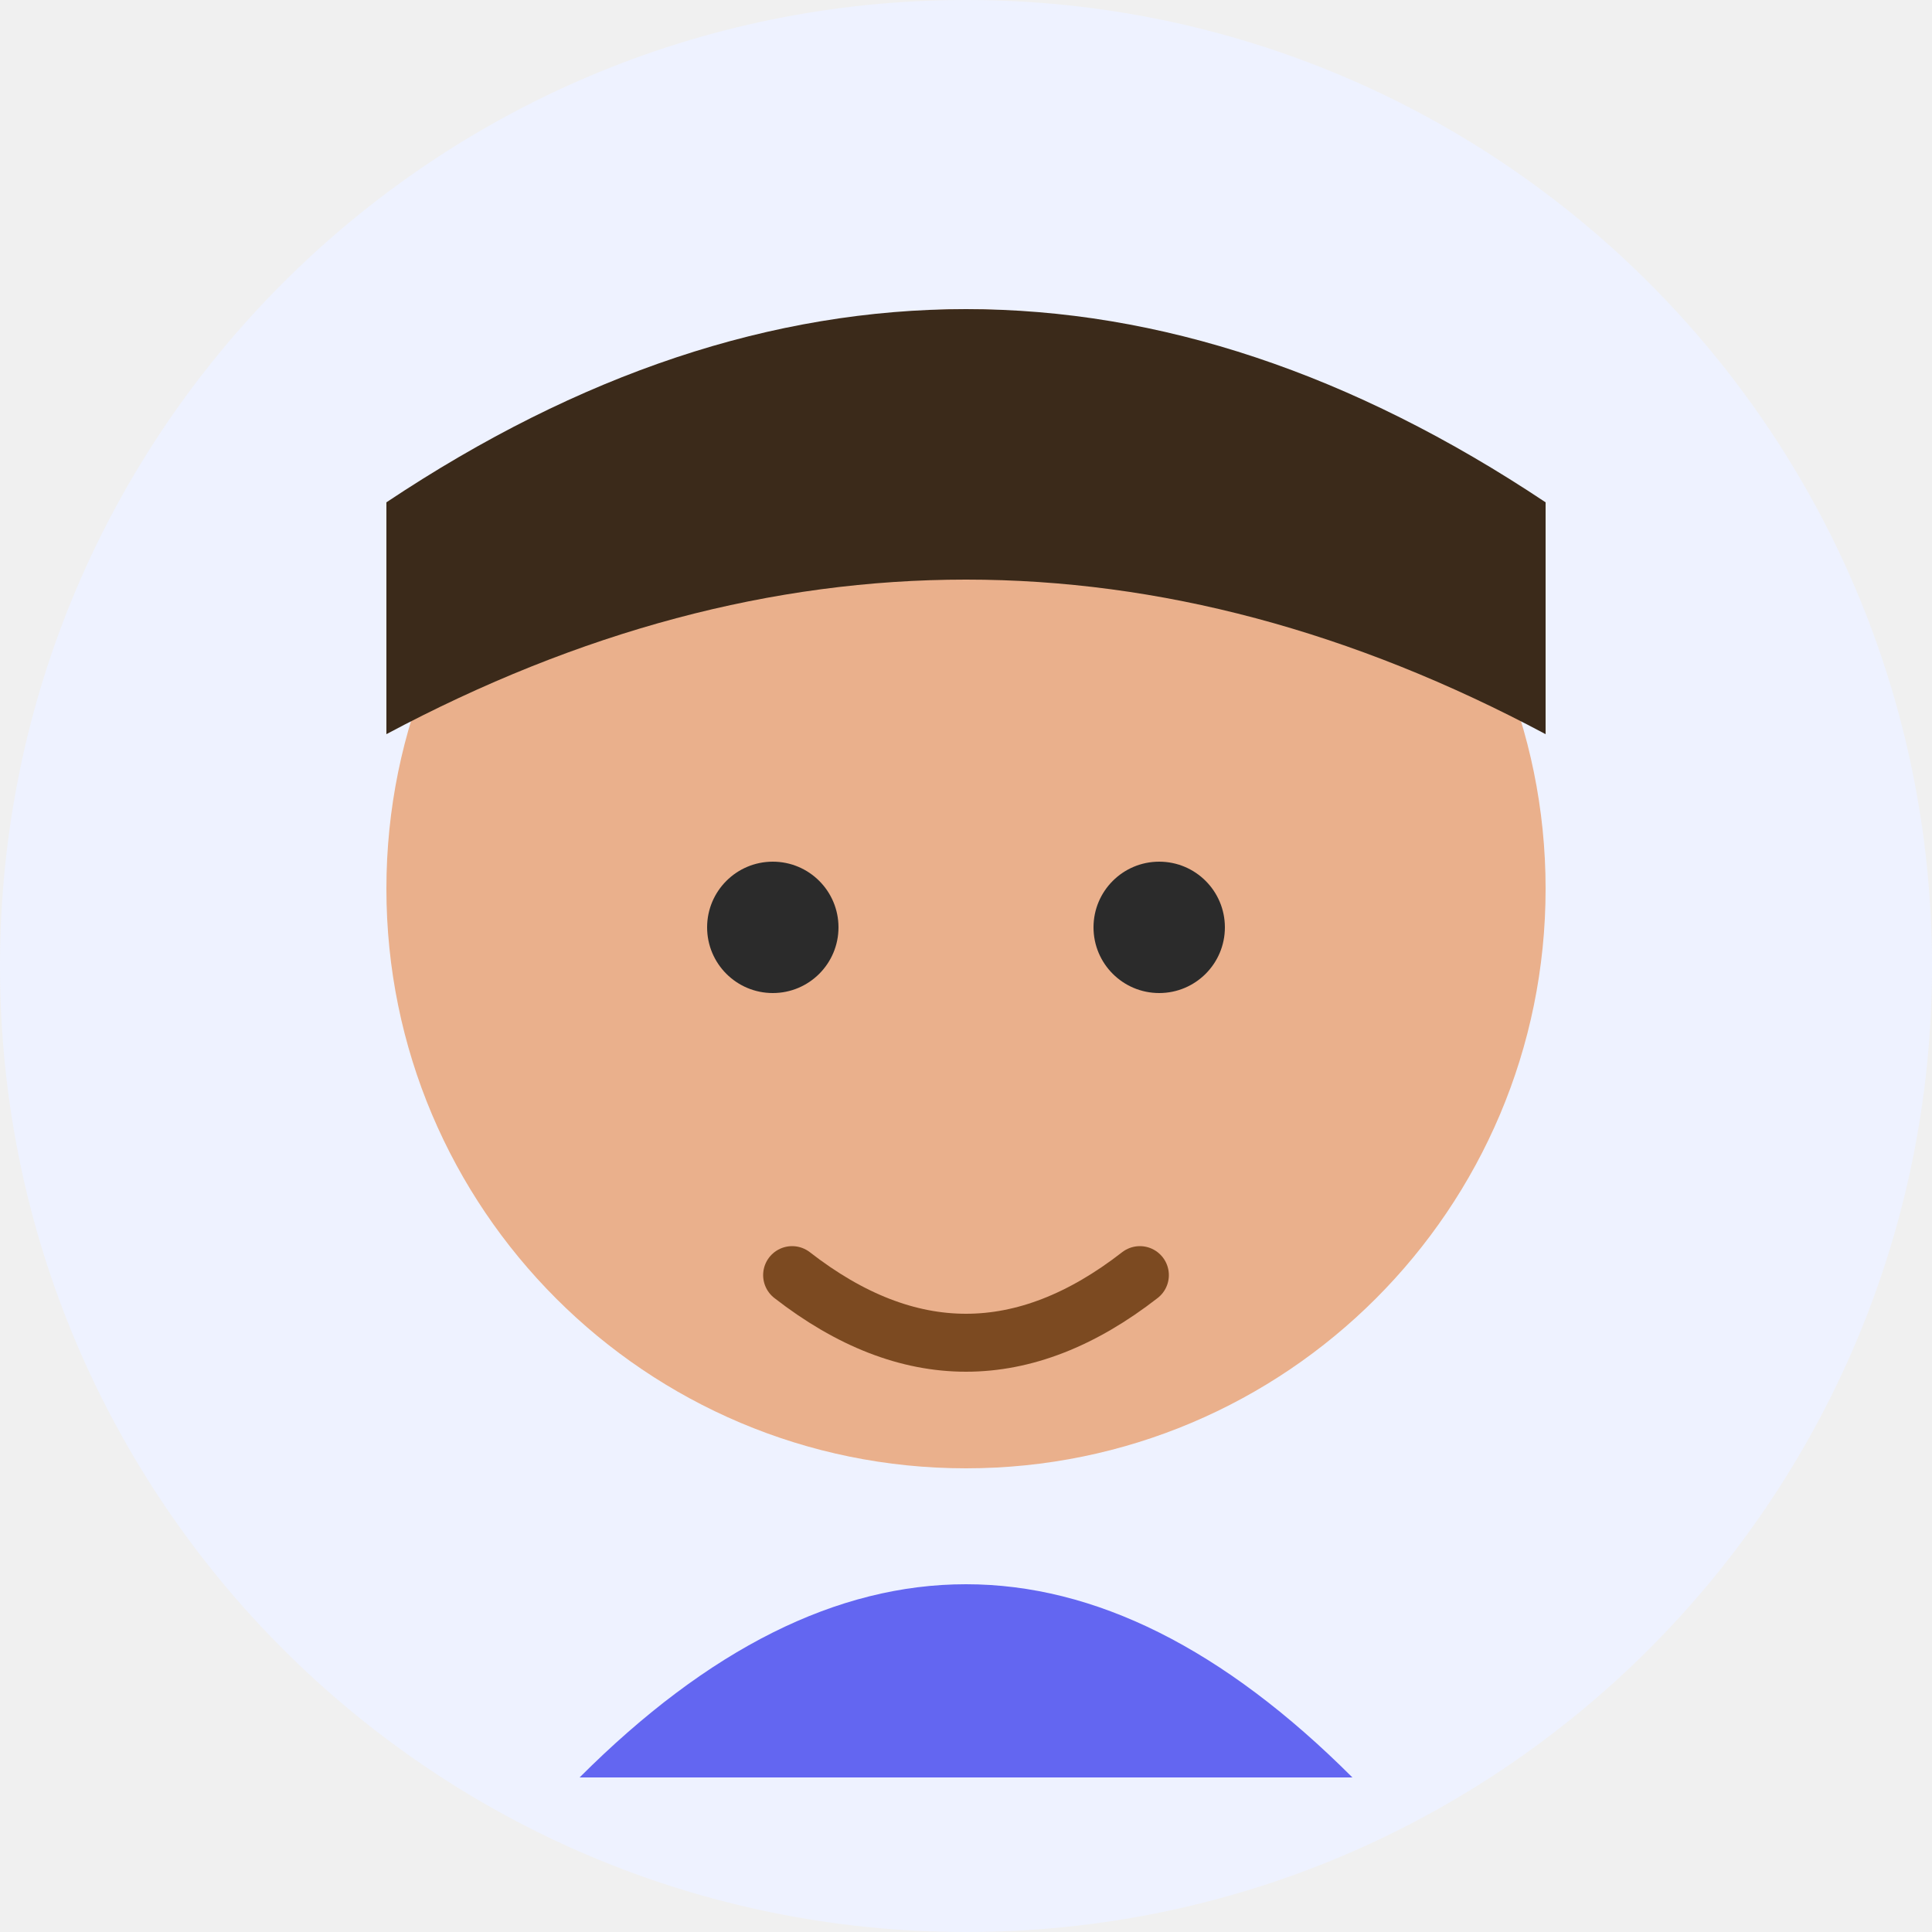
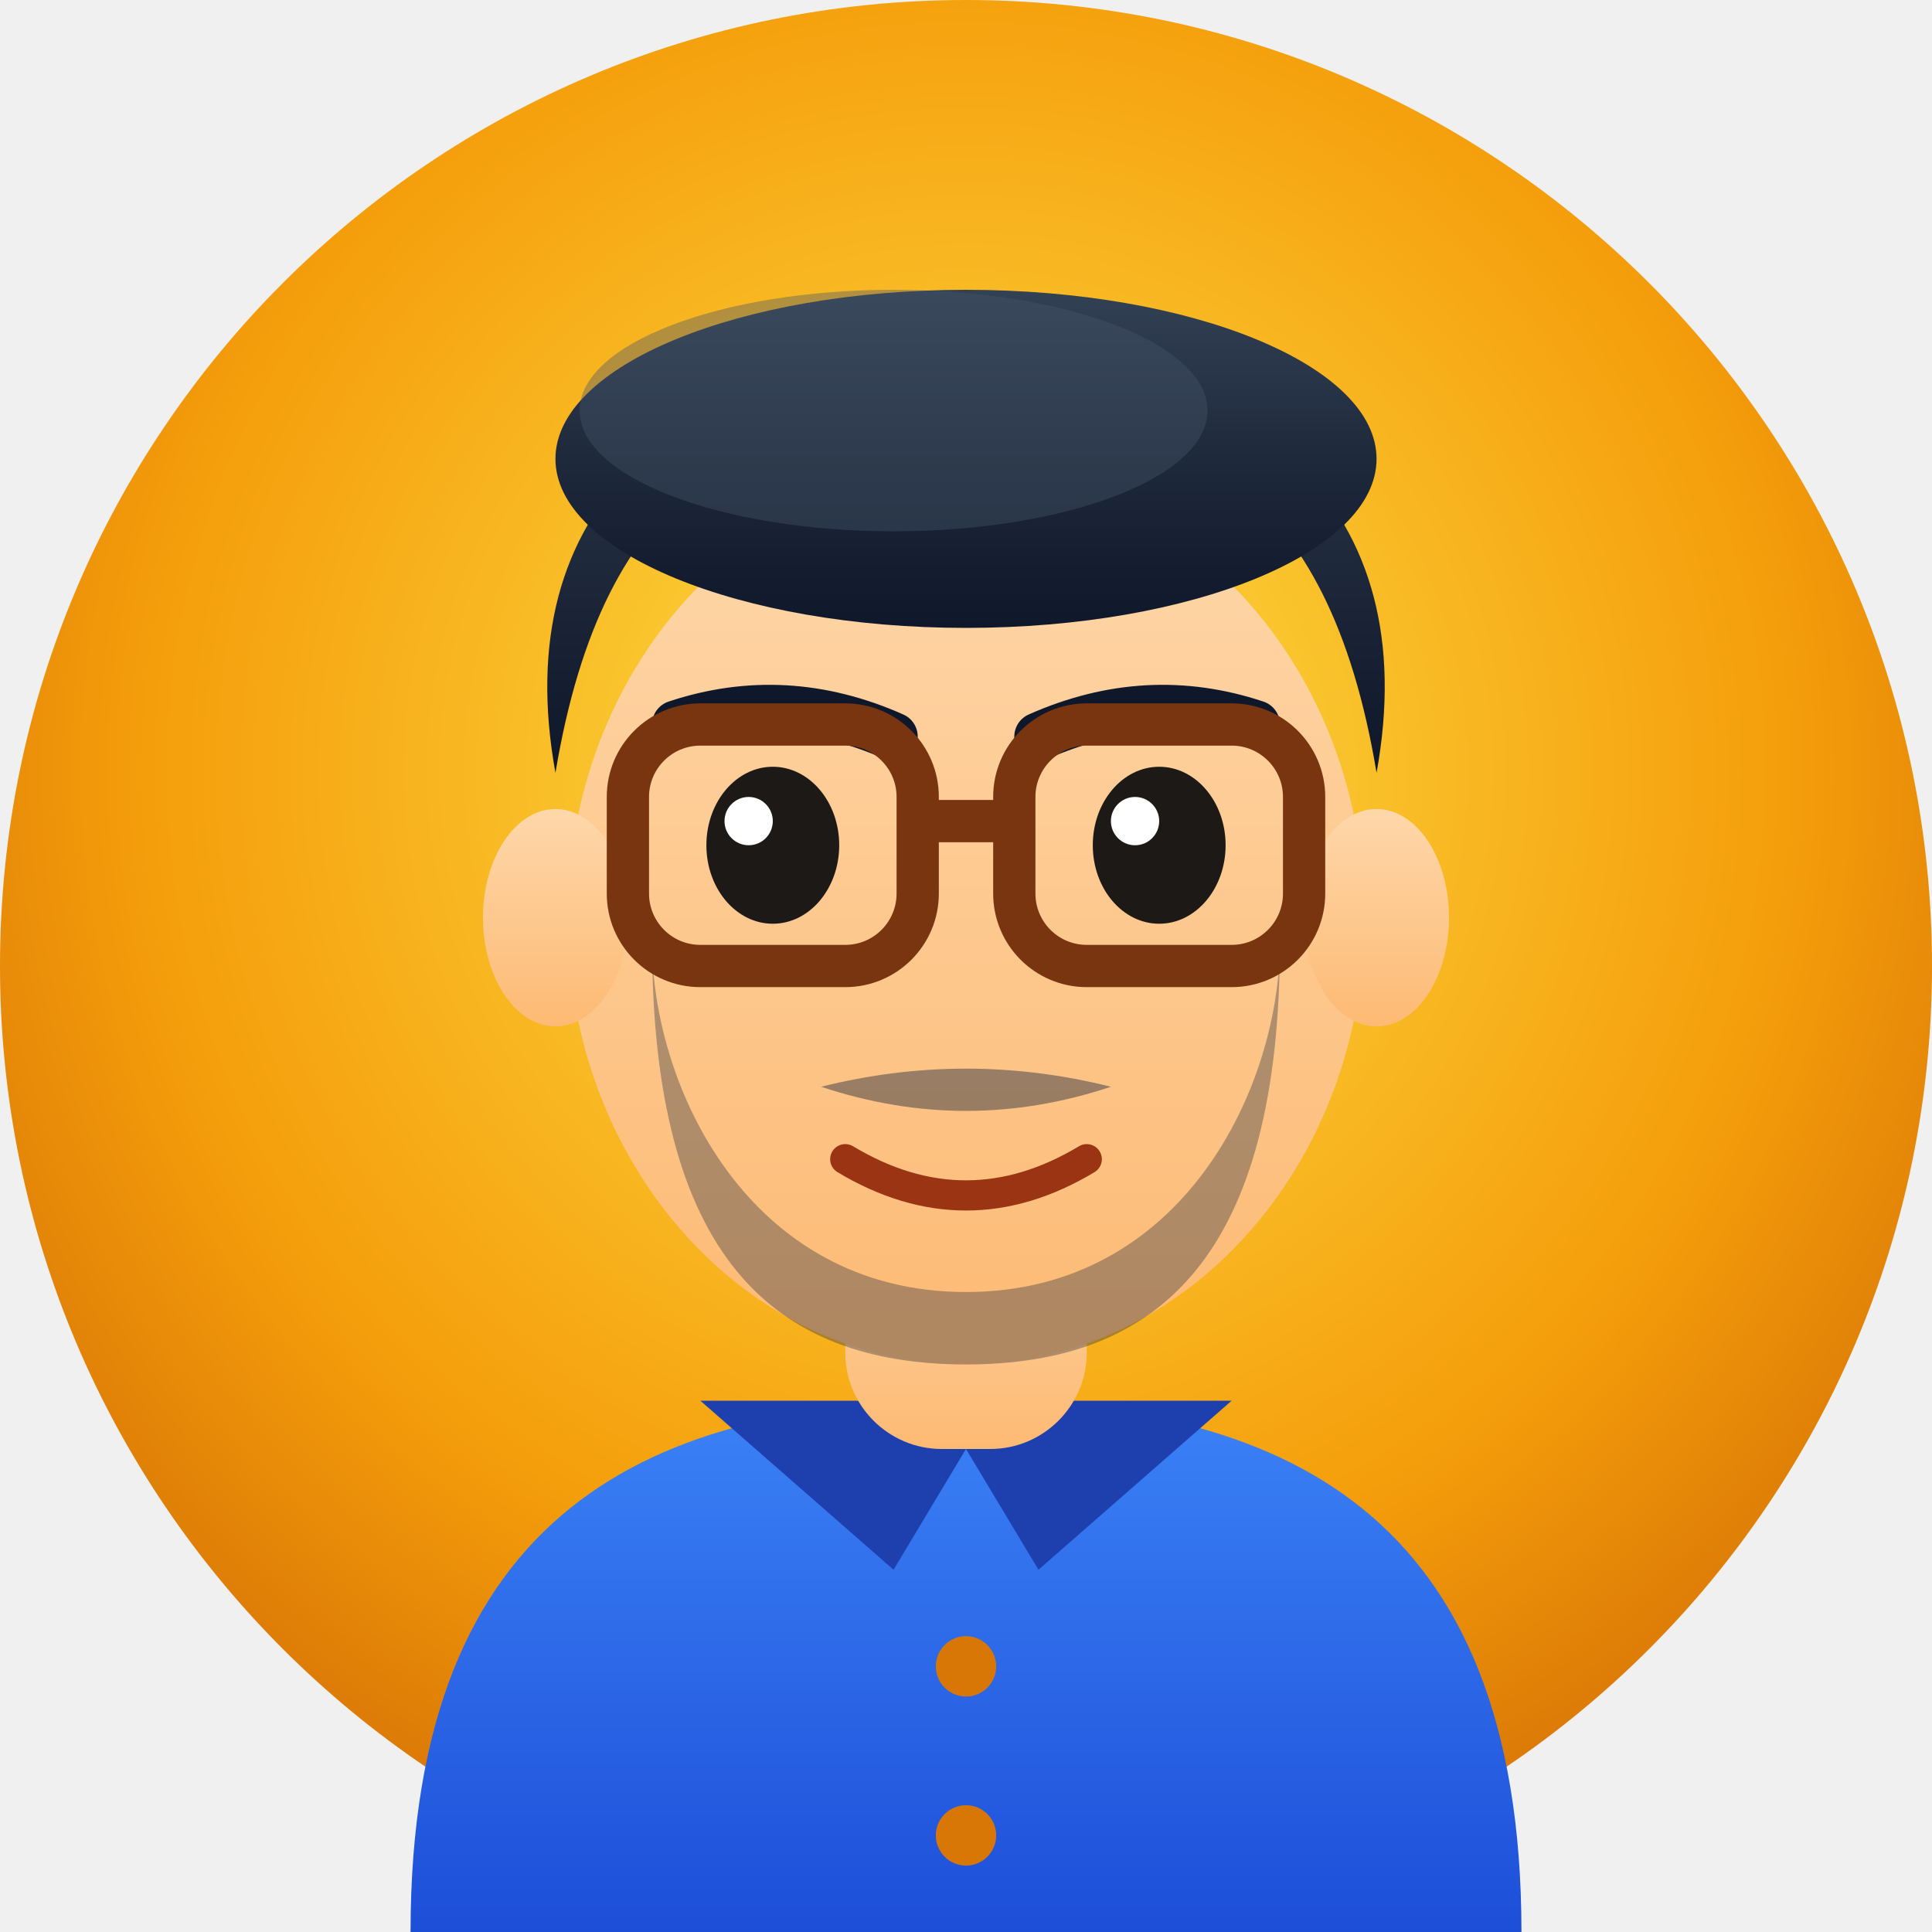
- <svg xmlns="http://www.w3.org/2000/svg" viewBox="0 0 100 100">
-   <rect width="100" height="100" rx="50" fill="#EEF2FF" />
-   <circle cx="50" cy="46" r="30" fill="#EAB08C" />
-   <path d="M20 26 Q50 6 80 26 L80 38 Q50 22 20 38 Z" fill="#3B2A1A" />
-   <circle cx="40" cy="48" r="3.4" fill="#2B2B2B" />
-   <circle cx="60" cy="48" r="3.4" fill="#2B2B2B" />
-   <path d="M41 66 Q50 73 59 66" stroke="#7C4A21" stroke-width="3" fill="none" stroke-linecap="round" />
-   <path d="M30 92 Q50 72 70 92 Z" fill="#6366F1" />
+ <svg xmlns="http://www.w3.org/2000/svg" viewBox="0 0 160 160" width="100%" height="100%">
+   <defs>
+     <radialGradient id="bgGrad2" cx="50%" cy="40%" r="60%">
+       <stop offset="0%" stop-color="#FDE047" />
+       <stop offset="70%" stop-color="#F59E0B" />
+       <stop offset="100%" stop-color="#D97706" />
+     </radialGradient>
+     <linearGradient id="skinGrad2" x1="0%" y1="0%" x2="0%" y2="100%">
+       <stop offset="0%" stop-color="#FCD34D" />
+       <stop offset="10%" stop-color="#FDE68A" />
+       <stop offset="100%" stop-color="#F59E0B" />
+     </linearGradient>
+     <linearGradient id="skinBase2" x1="0%" y1="0%" x2="0%" y2="100%">
+       <stop offset="0%" stop-color="#FED7AA" />
+       <stop offset="100%" stop-color="#FDBA74" />
+     </linearGradient>
+     <linearGradient id="hairGrad2" x1="0%" y1="0%" x2="0%" y2="100%">
+       <stop offset="0%" stop-color="#334155" />
+       <stop offset="50%" stop-color="#1E293B" />
+       <stop offset="100%" stop-color="#0F172A" />
+     </linearGradient>
+     <linearGradient id="denimGrad2" x1="0%" y1="0%" x2="0%" y2="100%">
+       <stop offset="0%" stop-color="#3B82F6" />
+       <stop offset="100%" stop-color="#1D4ED8" />
+     </linearGradient>
+   </defs>
+   <circle cx="80" cy="80" r="80" fill="url(#bgGrad2)" />
+   <path d="M34 160 C34 125 54 116 80 116 C106 116 126 125 126 160 Z" fill="url(#denimGrad2)" />
+   <path d="M58 116 L74 130 L80 120 L86 130 L102 116 Z" fill="#1E40AF" />
+   <circle cx="80" cy="138" r="2.5" fill="#D97706" />
+   <circle cx="80" cy="152" r="2.5" fill="#D97706" />
+   <rect x="70" y="96" width="20" height="24" rx="8" fill="url(#skinBase2)" />
+   <ellipse cx="80" cy="76" rx="33" ry="37" fill="url(#skinBase2)" />
+   <ellipse cx="46" cy="76" rx="6" ry="9" fill="url(#skinBase2)" />
+   <ellipse cx="114" cy="76" rx="6" ry="9" fill="url(#skinBase2)" />
+   <path d="M54 78 C54 104 64 113 80 113 C96 113 106 104 106 78 C106 90 98 107 80 107 C62 107 54 90 54 78 Z" fill="#1E293B" opacity="0.35" />
+   <path d="M68 90 Q80 87 92 90 Q80 94 68 90 Z" fill="#1E293B" opacity="0.45" />
+   <ellipse cx="64" cy="70" rx="5.5" ry="6.5" fill="#1C1917" />
+   <ellipse cx="96" cy="70" rx="5.5" ry="6.5" fill="#1C1917" />
+   <circle cx="62" cy="68" r="2" fill="#FFFFFF" />
+   <circle cx="94" cy="68" r="2" fill="#FFFFFF" />
+   <path d="M56 60 Q65 57 74 61" stroke="#0F172A" stroke-width="4" stroke-linecap="round" fill="none" />
+   <path d="M86 61 Q95 57 104 60" stroke="#0F172A" stroke-width="4" stroke-linecap="round" fill="none" />
+   <path d="M70 96 Q80 102 90 96" stroke="#9A3412" stroke-width="2.5" stroke-linecap="round" fill="none" />
+   <rect x="52" y="60" width="24" height="20" rx="6" stroke="#78350F" stroke-width="3.5" fill="none" />
+   <rect x="84" y="60" width="24" height="20" rx="6" stroke="#78350F" stroke-width="3.5" fill="none" />
+   <path d="M76 68 L84 68" stroke="#78350F" stroke-width="3.5" />
+   <path d="M46 64 C42 42 56 30 80 28 C104 30 118 42 114 64 C110 40 98 34 80 34 C62 34 50 40 46 64 Z" fill="url(#hairGrad2)" />
+   <ellipse cx="80" cy="38" rx="34" ry="14" fill="url(#hairGrad2)" />
+   <ellipse cx="74" cy="34" rx="26" ry="10" fill="#475569" opacity="0.4" />
</svg>
